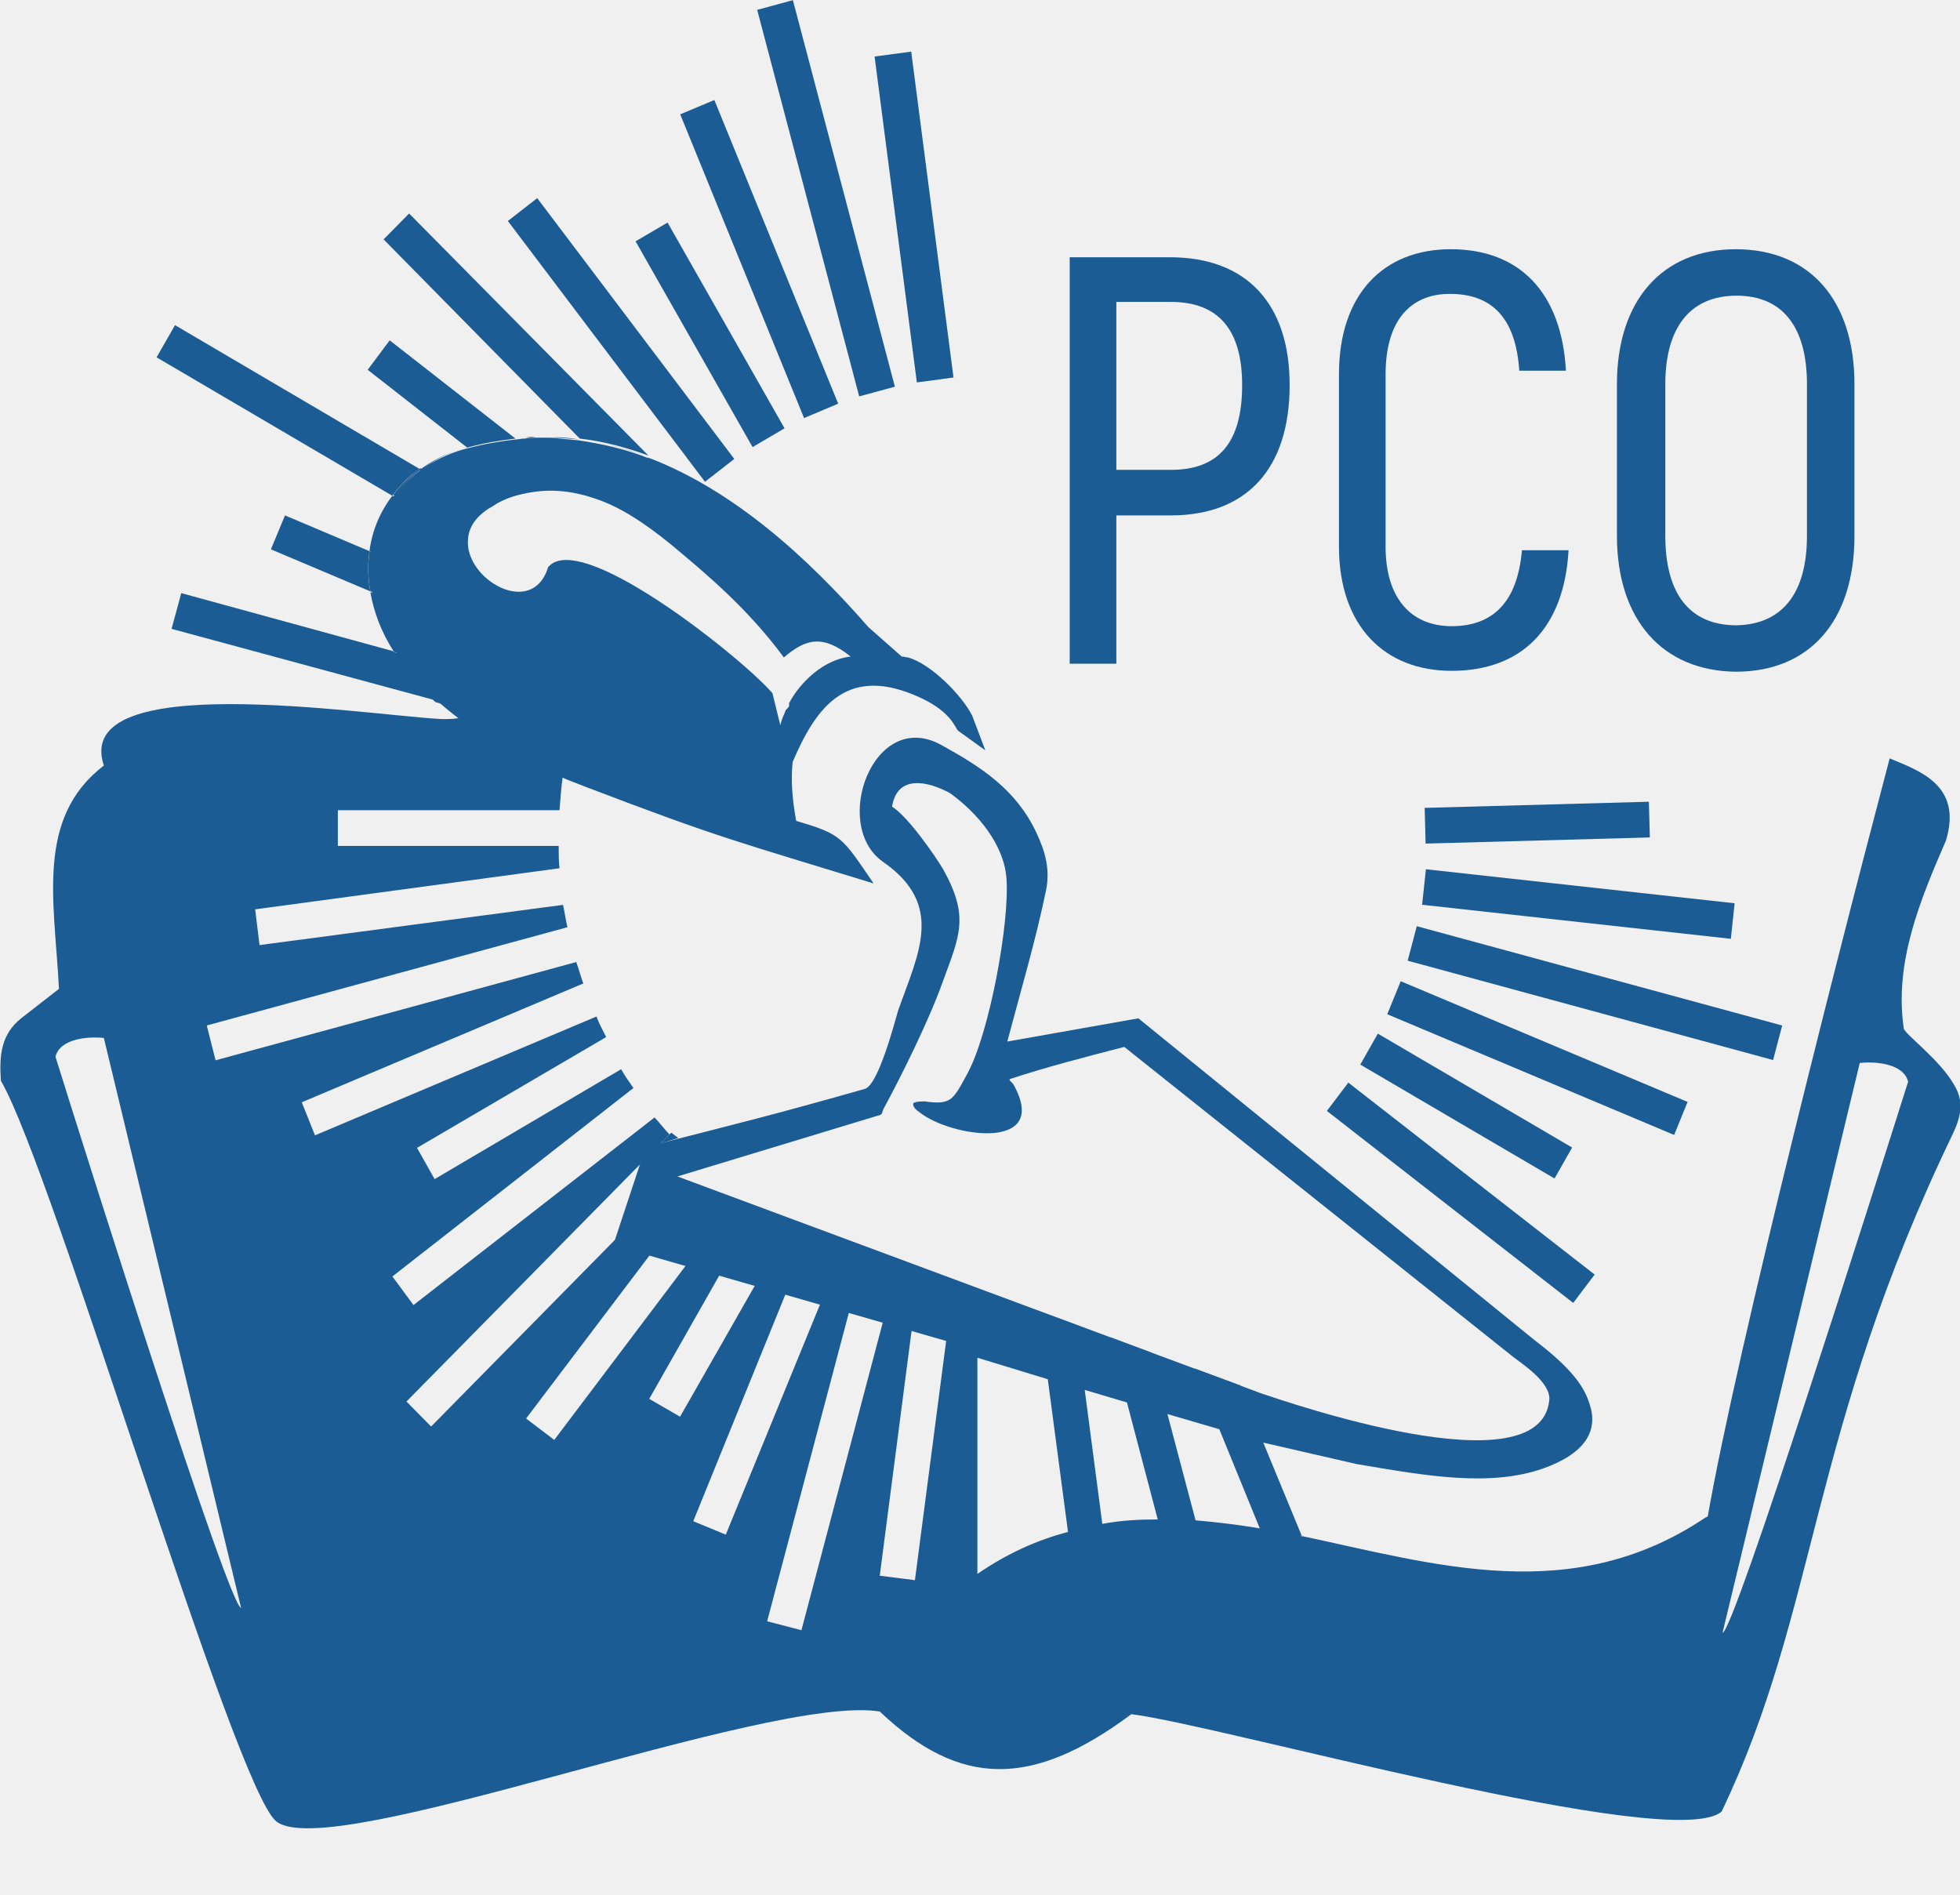
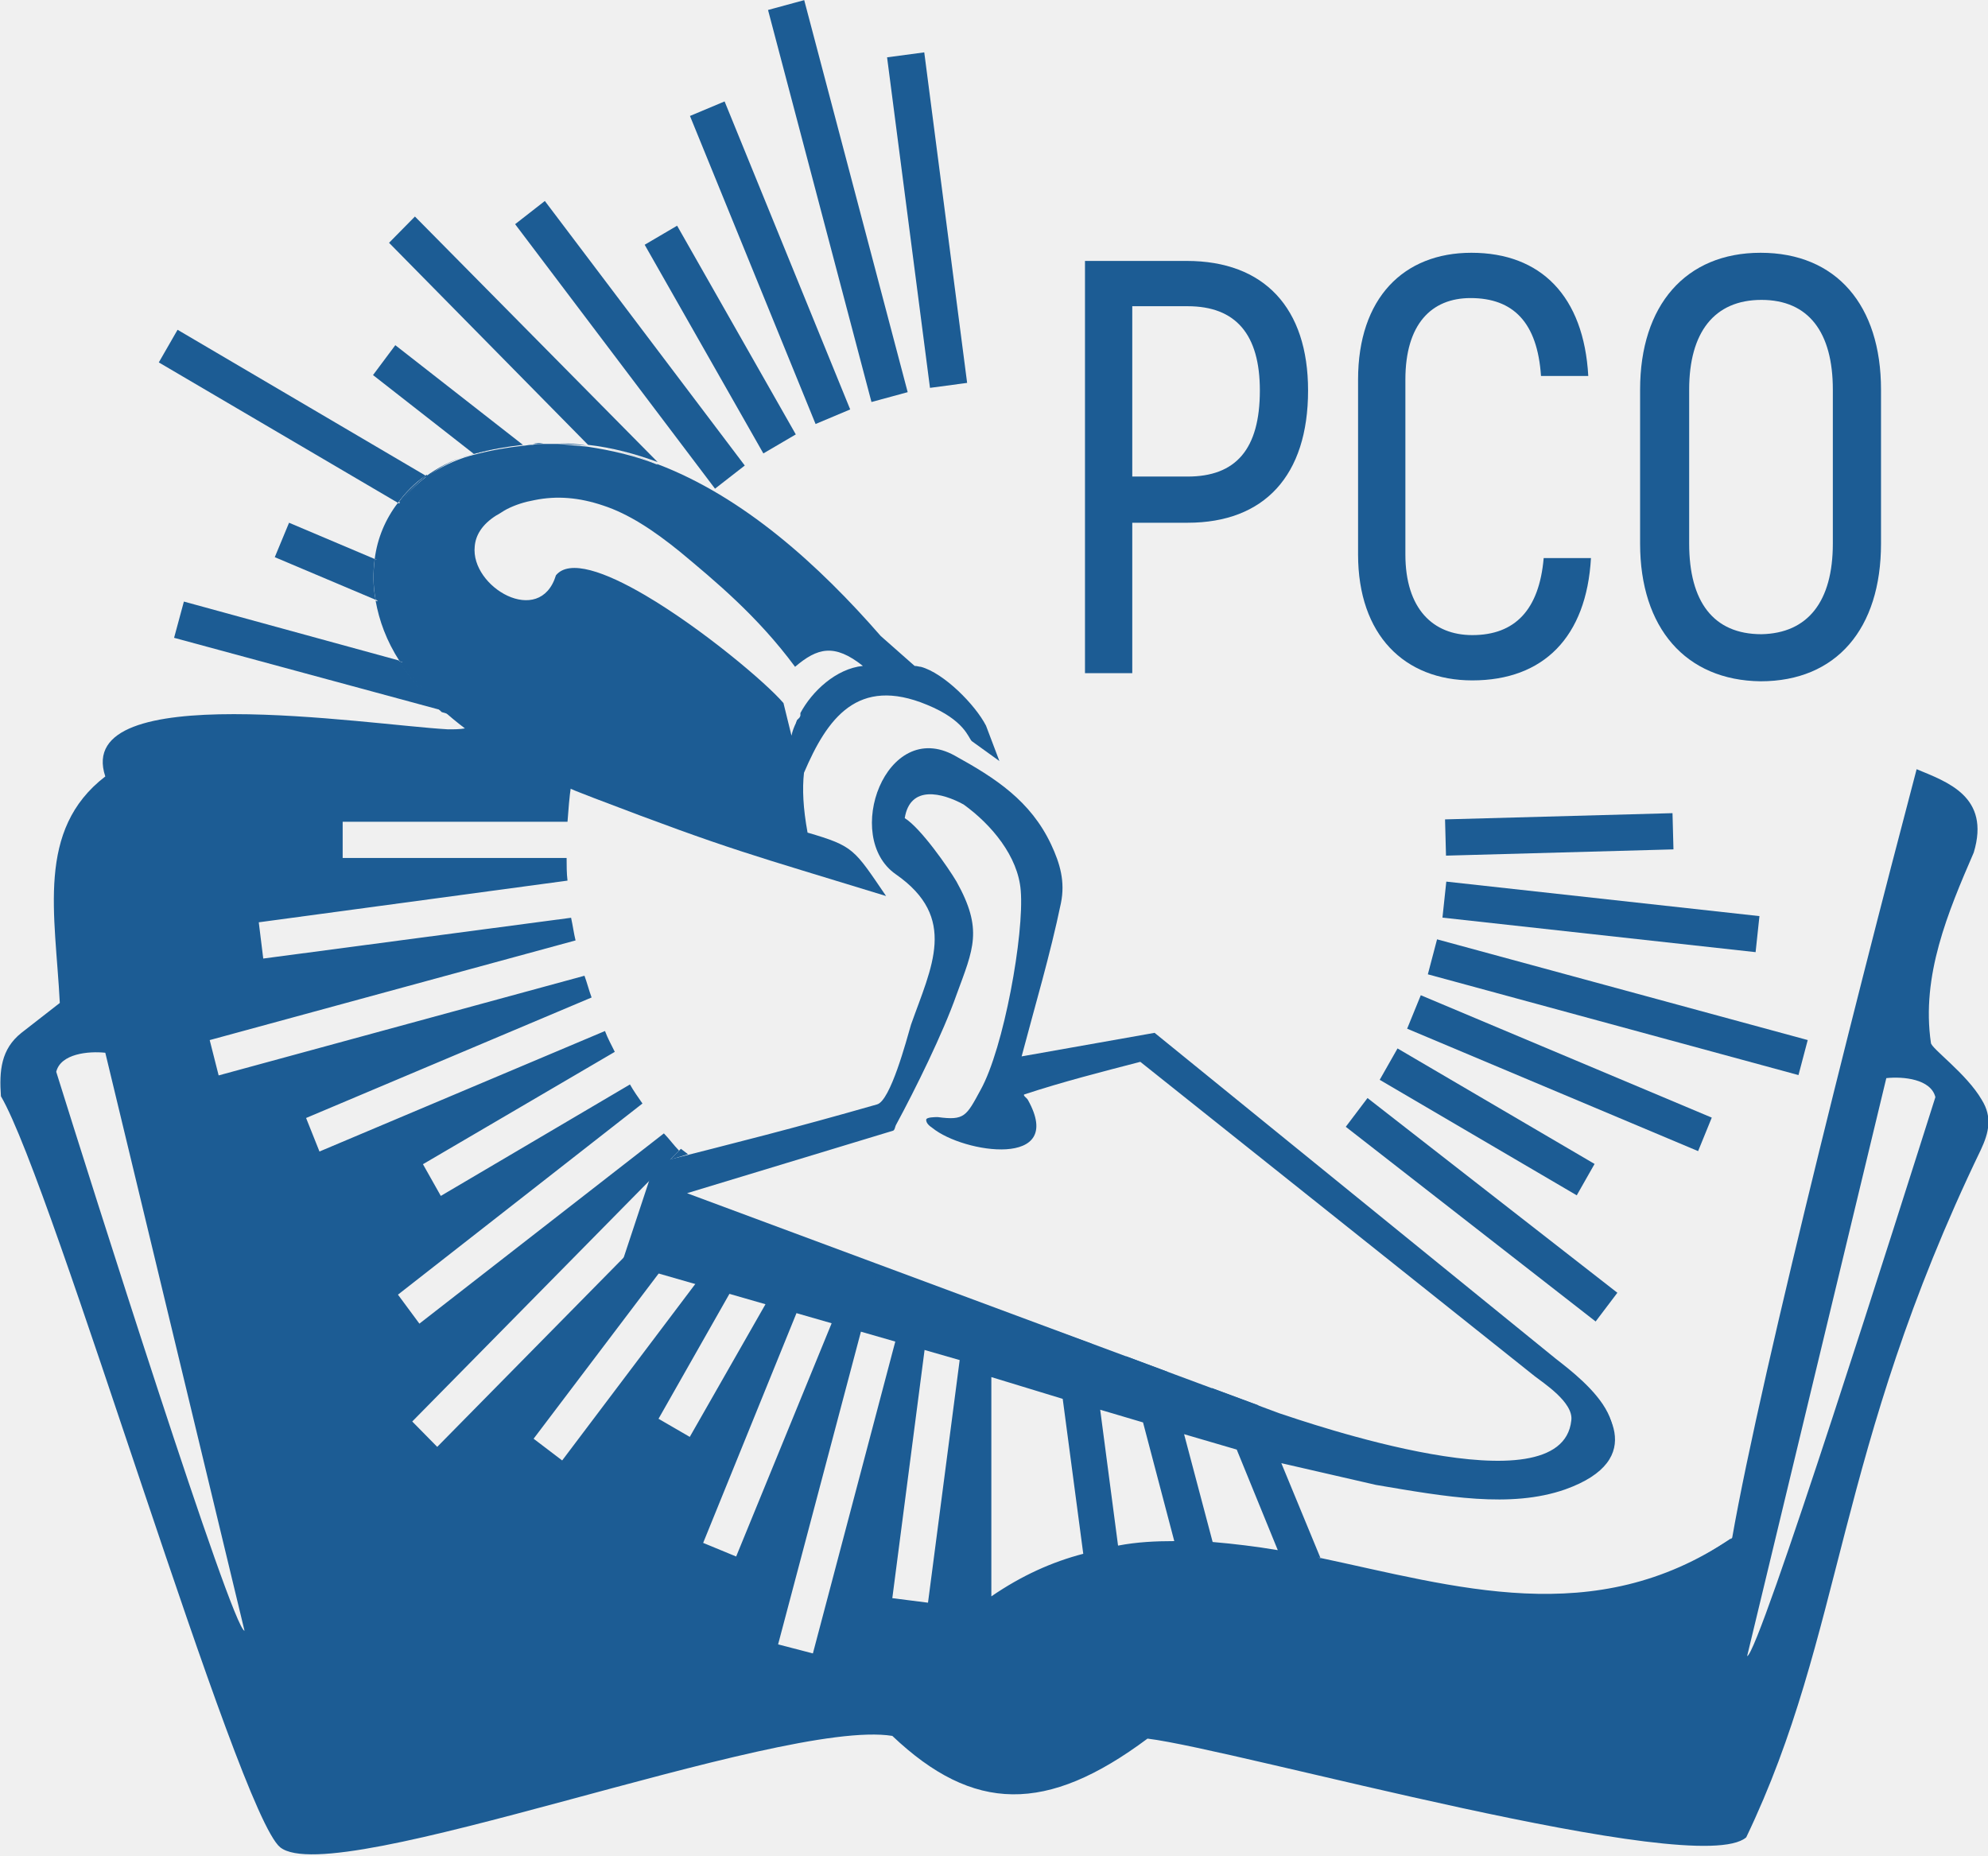
- <svg xmlns="http://www.w3.org/2000/svg" width="60" height="58" viewBox="0 0 60 58" fill="none">
-   <g clip-path="url(#clip0_6038_79160)">
-     <path fill-rule="evenodd" clip-rule="evenodd" d="M32.719 50.012C32.665 50.012 32.611 50.039 32.557 50.039L32.719 50.012Z" fill="#1C5C94" />
-     <path d="M27.894 1.58L26.773 1.73L28.067 11.706L29.189 11.556L27.894 1.58Z" fill="#1C5C94" />
-     <path d="M21.868 3.061L20.823 3.5L24.614 12.797L25.659 12.357L21.868 3.061Z" fill="#1C5C94" />
-     <path d="M41.275 33.14L40.619 34.007L48.16 39.884L48.816 39.016L41.275 33.14Z" fill="#1C5C94" />
-     <path d="M42.879 30.036L42.467 31.047L51.249 34.742L51.661 33.731L42.879 30.036Z" fill="#1C5C94" />
-     <path d="M43.65 26.609L43.534 27.696L52.985 28.738L53.101 27.65L43.65 26.609Z" fill="#1C5C94" />
-     <path d="M24.272 0.005L23.179 0.302L26.302 12.134L27.394 11.837L24.272 0.005Z" fill="#1C5C94" />
-     <path d="M43.371 28.352L43.092 29.408L54.278 32.449L54.557 31.392L43.371 28.352Z" fill="#1C5C94" />
-     <path d="M42.179 31.641L41.641 32.588L47.588 36.075L48.126 35.127L42.179 31.641Z" fill="#1C5C94" />
-     <path d="M50.476 24.542L43.612 24.73L43.641 25.823L50.505 25.635L50.476 24.542Z" fill="#1C5C94" />
-     <path fill-rule="evenodd" clip-rule="evenodd" d="M25.853 38.062L25.799 38.199C26.015 38.281 26.23 38.336 26.446 38.418L26.473 38.309L25.853 38.062Z" fill="#1C5C94" />
-     <path fill-rule="evenodd" clip-rule="evenodd" d="M27.497 38.664C27.524 38.691 27.578 38.691 27.605 38.718L27.551 38.691L27.497 38.664Z" fill="#1C5C94" />
-     <path fill-rule="evenodd" clip-rule="evenodd" d="M24.721 37.652L24.209 37.461L24.183 37.488C24.398 37.598 24.587 37.707 24.802 37.789L24.856 37.68L24.721 37.652Z" fill="#1C5C94" />
-     <path fill-rule="evenodd" clip-rule="evenodd" d="M25.691 38.008L25.771 38.035L25.852 38.062L25.879 38.035L24.883 37.625L24.856 37.68L24.883 37.707L25.691 38.008Z" fill="#1C5C94" />
-     <path fill-rule="evenodd" clip-rule="evenodd" d="M25.771 38.035L25.69 38.008L24.882 37.707L24.828 37.68L24.775 37.789C25.098 37.926 25.421 38.09 25.771 38.199L25.825 38.062L25.771 38.035Z" fill="#1C5C94" />
+ <svg xmlns="http://www.w3.org/2000/svg" width="60" height="56" viewBox="0 0 60 56" fill="none">
+   <g clip-path="url(#clip0_9742_243633)">
+     <path fill-rule="evenodd" clip-rule="evenodd" d="M32.72 50.012C32.666 50.012 32.612 50.039 32.559 50.039L32.72 50.012Z" fill="#1C5C94" />
+     <path d="M27.895 1.58L26.773 1.73L28.068 11.706L29.189 11.556L27.895 1.58Z" fill="#1C5C94" />
+     <path d="M21.869 3.061L20.824 3.5L24.615 12.797L25.66 12.357L21.869 3.061Z" fill="#1C5C94" />
+     <path d="M41.273 33.14L40.617 34.008L48.158 39.884L48.814 39.017L41.273 33.14Z" fill="#1C5C94" />
+     <path d="M42.881 30.037L42.469 31.047L51.251 34.742L51.663 33.731L42.881 30.037Z" fill="#1C5C94" />
+     <path d="M43.651 26.608L43.535 27.695L52.986 28.737L53.102 27.649L43.651 26.608Z" fill="#1C5C94" />
+     <path d="M24.272 0.004L23.18 0.301L26.302 12.133L27.395 11.836L24.272 0.004Z" fill="#1C5C94" />
+     <path d="M43.372 28.35L43.094 29.406L54.28 32.447L54.559 31.39L43.372 28.35Z" fill="#1C5C94" />
+     <path d="M42.179 31.643L41.641 32.59L47.588 36.076L48.126 35.129L42.179 31.643Z" fill="#1C5C94" />
+     <path d="M50.478 24.542L43.613 24.73L43.642 25.824L50.507 25.635L50.478 24.542Z" fill="#1C5C94" />
+     <path fill-rule="evenodd" clip-rule="evenodd" d="M25.855 38.062L25.801 38.199C26.016 38.281 26.232 38.336 26.447 38.418L26.474 38.309L25.855 38.062Z" fill="#1C5C94" />
+     <path fill-rule="evenodd" clip-rule="evenodd" d="M27.496 38.664C27.523 38.691 27.577 38.691 27.604 38.718L27.55 38.691L27.496 38.664Z" fill="#1C5C94" />
+     <path fill-rule="evenodd" clip-rule="evenodd" d="M24.722 37.652L24.21 37.461L24.184 37.488C24.399 37.598 24.587 37.707 24.803 37.789L24.857 37.68L24.722 37.652Z" fill="#1C5C94" />
+     <path fill-rule="evenodd" clip-rule="evenodd" d="M25.69 38.008L25.771 38.035L25.852 38.062L25.879 38.035L24.882 37.625L24.855 37.68L24.882 37.707L25.69 38.008Z" fill="#1C5C94" />
+     <path fill-rule="evenodd" clip-rule="evenodd" d="M25.77 38.035L25.689 38.008L24.881 37.707L24.827 37.68L24.773 37.789C25.097 37.926 25.42 38.09 25.77 38.199L25.824 38.062L25.77 38.035Z" fill="#1C5C94" />
    <path fill-rule="evenodd" clip-rule="evenodd" d="M26.715 38.391L26.58 38.336L26.472 38.281L26.445 38.391C26.795 38.5 27.145 38.582 27.496 38.664V38.637L26.715 38.391Z" fill="#1C5C94" />
-     <path fill-rule="evenodd" clip-rule="evenodd" d="M23.915 37.352C23.996 37.406 24.104 37.461 24.185 37.488L24.212 37.461L23.915 37.352Z" fill="#1C5C94" />
-     <path d="M16.445 6.065L15.547 6.765L21.581 14.748L22.478 14.049L16.445 6.065Z" fill="#1C5C94" />
-     <path fill-rule="evenodd" clip-rule="evenodd" d="M11.929 10.418L11.256 11.32L14.299 13.699C14.811 13.562 15.296 13.48 15.78 13.426L11.929 10.418Z" fill="#1C5C94" />
+     <path fill-rule="evenodd" clip-rule="evenodd" d="M23.914 37.352C23.995 37.406 24.103 37.461 24.183 37.488L24.21 37.461L23.914 37.352Z" fill="#1C5C94" />
+     <path d="M16.444 6.066L15.547 6.766L21.58 14.749L22.478 14.05L16.444 6.066Z" fill="#1C5C94" />
+     <path fill-rule="evenodd" clip-rule="evenodd" d="M11.931 10.418L11.258 11.32L14.301 13.699C14.813 13.562 15.297 13.48 15.782 13.426L11.931 10.418Z" fill="#1C5C94" />
    <path fill-rule="evenodd" clip-rule="evenodd" d="M11.309 16.871L8.724 15.777L8.293 16.816L11.336 18.102C11.255 17.691 11.255 17.281 11.309 16.871Z" fill="#1C5C94" />
-     <path fill-rule="evenodd" clip-rule="evenodd" d="M12.524 6.535L11.743 7.328L17.748 13.426C18.475 13.508 19.175 13.699 19.849 13.945L12.524 6.535Z" fill="#1C5C94" />
-     <path fill-rule="evenodd" clip-rule="evenodd" d="M12.845 14.355L5.358 9.953L4.793 10.938L12.01 15.176C12.252 14.848 12.522 14.574 12.845 14.355Z" fill="#1C5C94" />
-     <path fill-rule="evenodd" clip-rule="evenodd" d="M12.039 19.934L5.549 18.156L5.252 19.25L13.331 21.438C12.793 20.973 12.362 20.453 12.039 19.934Z" fill="#1C5C94" />
-     <path d="M20.436 6.813L19.456 7.387L23.038 13.686L24.017 13.112L20.436 6.813Z" fill="#1C5C94" />
-     <path fill-rule="evenodd" clip-rule="evenodd" d="M20.546 35.711L20.439 35.793L20.708 36.039L21.166 35.602L20.546 35.711Z" fill="#1C5C94" />
-     <path fill-rule="evenodd" clip-rule="evenodd" d="M11.418 18.156L11.337 18.129C11.445 18.73 11.66 19.332 12.064 19.961L12.199 19.988C11.768 19.359 11.526 18.758 11.418 18.156Z" fill="#1C5C94" />
-     <path fill-rule="evenodd" clip-rule="evenodd" d="M16.076 13.398C16.183 13.398 16.291 13.398 16.399 13.371C16.318 13.371 16.183 13.371 16.076 13.398Z" fill="#1C5C94" />
-     <path fill-rule="evenodd" clip-rule="evenodd" d="M21.3 35.438L21.139 35.602L21.408 35.547C21.3 35.41 21.462 35.574 21.3 35.438Z" fill="#1C5C94" />
-     <path fill-rule="evenodd" clip-rule="evenodd" d="M14.192 13.727C14.219 13.727 14.273 13.699 14.3 13.699H14.273C14.219 13.727 14.165 13.727 14.111 13.754C13.627 13.891 13.223 14.109 12.846 14.383L12.873 14.41C13.277 14.082 13.707 13.863 14.192 13.727Z" fill="#1C5C94" />
-     <path fill-rule="evenodd" clip-rule="evenodd" d="M12.064 15.203L12.01 15.176C11.633 15.668 11.391 16.242 11.31 16.871L11.391 16.898C11.472 16.27 11.714 15.695 12.064 15.203Z" fill="#1C5C94" />
-     <path fill-rule="evenodd" clip-rule="evenodd" d="M15.781 13.426C15.296 13.453 14.785 13.562 14.273 13.699H14.3C14.812 13.562 15.296 13.453 15.781 13.426Z" fill="#1C5C94" />
-     <path fill-rule="evenodd" clip-rule="evenodd" d="M11.392 16.898L11.312 16.871C11.258 17.281 11.258 17.691 11.338 18.102L11.419 18.129C11.338 17.719 11.338 17.309 11.392 16.898Z" fill="#1C5C94" />
-     <path fill-rule="evenodd" clip-rule="evenodd" d="M12.899 14.355L12.872 14.328C12.549 14.574 12.253 14.848 12.037 15.148L12.091 15.176C12.307 14.875 12.576 14.602 12.899 14.355Z" fill="#1C5C94" />
-     <path fill-rule="evenodd" clip-rule="evenodd" d="M12.172 19.988L12.037 19.961C12.361 20.48 12.791 21 13.33 21.492L13.518 21.547C12.953 21.027 12.495 20.508 12.172 19.988Z" fill="#1C5C94" />
-     <path fill-rule="evenodd" clip-rule="evenodd" d="M17.718 13.452C17.422 13.425 17.126 13.398 16.83 13.398C17.126 13.371 17.422 13.398 17.718 13.452Z" fill="#1C5C94" />
-     <path fill-rule="evenodd" clip-rule="evenodd" d="M19.847 14C19.146 13.727 18.446 13.535 17.719 13.453C18.446 13.535 19.174 13.727 19.847 14Z" fill="#1C5C94" />
-     <path fill-rule="evenodd" clip-rule="evenodd" d="M38.618 42.656L20.737 36.012L26.958 34.125C27.012 34.098 27.012 34.016 27.038 33.961C27.631 32.867 28.466 31.172 28.87 30.024C29.381 28.629 29.678 28.055 28.87 26.606C28.627 26.195 27.793 24.992 27.308 24.692C27.469 23.68 28.439 23.926 29.085 24.281C29.92 24.883 30.728 25.84 30.809 26.879C30.916 28.192 30.297 31.637 29.597 32.895C29.166 33.688 29.112 33.824 28.304 33.715C28.223 33.715 27.954 33.715 27.954 33.797C27.954 33.906 28.062 33.988 28.143 34.043C29.085 34.809 32.182 35.274 31.024 33.196C30.997 33.141 30.863 33.059 30.916 33.031C32.074 32.649 33.259 32.348 34.417 32.047L46.32 41.535C46.563 41.727 47.505 42.328 47.425 42.875C47.128 45.609 39.372 42.903 38.618 42.656ZM46.967 41.016L34.848 31.172L30.836 31.883C31.24 30.352 31.697 28.82 32.02 27.262C32.155 26.606 31.994 26.059 31.724 25.485C31.105 24.172 30.055 23.488 28.816 22.805C26.742 21.656 25.423 25.266 27.038 26.387C28.924 27.699 28.116 29.176 27.496 30.926C27.362 31.391 26.877 33.223 26.473 33.332C23.888 34.071 22.353 34.453 19.767 35.109L18.771 38.117L41.5 44.653C43.089 45.008 45.62 45.227 47.236 44.653C50.225 43.504 47.775 41.645 46.967 41.016Z" fill="#1C5C94" />
+     <path fill-rule="evenodd" clip-rule="evenodd" d="M12.523 6.535L11.742 7.328L17.748 13.426C18.475 13.508 19.175 13.699 19.848 13.945L12.523 6.535Z" fill="#1C5C94" />
+     <path fill-rule="evenodd" clip-rule="evenodd" d="M12.845 14.355L5.359 9.953L4.793 10.938L12.01 15.176C12.253 14.848 12.522 14.574 12.845 14.355Z" fill="#1C5C94" />
+     <path fill-rule="evenodd" clip-rule="evenodd" d="M12.04 19.934L5.55 18.156L5.254 19.25L13.333 21.438C12.794 20.973 12.363 20.453 12.04 19.934Z" fill="#1C5C94" />
+     <path d="M20.436 6.812L19.457 7.387L23.039 13.685L24.018 13.111L20.436 6.812Z" fill="#1C5C94" />
+     <path fill-rule="evenodd" clip-rule="evenodd" d="M20.545 35.711L20.438 35.793L20.707 36.039L21.165 35.602L20.545 35.711Z" fill="#1C5C94" />
+     <path fill-rule="evenodd" clip-rule="evenodd" d="M11.417 18.156L11.336 18.129C11.444 18.73 11.659 19.332 12.063 19.961L12.198 19.988C11.767 19.359 11.524 18.758 11.417 18.156Z" fill="#1C5C94" />
+     <path fill-rule="evenodd" clip-rule="evenodd" d="M16.074 13.398C16.182 13.398 16.29 13.398 16.397 13.371C16.317 13.371 16.182 13.371 16.074 13.398Z" fill="#1C5C94" />
+     <path fill-rule="evenodd" clip-rule="evenodd" d="M21.302 35.438L21.141 35.602L21.41 35.547C21.302 35.41 21.464 35.574 21.302 35.438Z" fill="#1C5C94" />
+     <path fill-rule="evenodd" clip-rule="evenodd" d="M14.19 13.727C14.217 13.727 14.271 13.699 14.298 13.699H14.271C14.217 13.727 14.163 13.727 14.11 13.754C13.625 13.891 13.221 14.109 12.844 14.383L12.871 14.41C13.275 14.082 13.706 13.863 14.19 13.727Z" fill="#1C5C94" />
+     <path fill-rule="evenodd" clip-rule="evenodd" d="M12.063 15.203L12.009 15.176C11.632 15.668 11.389 16.242 11.309 16.871L11.389 16.898C11.47 16.27 11.713 15.695 12.063 15.203Z" fill="#1C5C94" />
+     <path fill-rule="evenodd" clip-rule="evenodd" d="M15.781 13.426C15.297 13.453 14.785 13.562 14.273 13.699H14.3C14.812 13.562 15.297 13.453 15.781 13.426Z" fill="#1C5C94" />
+     <path fill-rule="evenodd" clip-rule="evenodd" d="M11.392 16.898L11.311 16.871C11.257 17.281 11.257 17.691 11.338 18.102L11.419 18.129C11.338 17.719 11.338 17.309 11.392 16.898Z" fill="#1C5C94" />
+     <path fill-rule="evenodd" clip-rule="evenodd" d="M12.901 14.355L12.874 14.328C12.551 14.574 12.255 14.848 12.039 15.148L12.093 15.176C12.308 14.875 12.578 14.602 12.901 14.355Z" fill="#1C5C94" />
+     <path fill-rule="evenodd" clip-rule="evenodd" d="M12.174 19.988L12.039 19.961C12.362 20.48 12.793 21 13.332 21.492L13.52 21.547C12.955 21.027 12.497 20.508 12.174 19.988Z" fill="#1C5C94" />
+     <path fill-rule="evenodd" clip-rule="evenodd" d="M17.717 13.451C17.421 13.424 17.124 13.397 16.828 13.397C17.124 13.37 17.421 13.397 17.717 13.451Z" fill="#1C5C94" />
+     <path fill-rule="evenodd" clip-rule="evenodd" d="M19.846 14C19.146 13.727 18.446 13.535 17.719 13.453C18.446 13.535 19.173 13.727 19.846 14Z" fill="#1C5C94" />
+     <path fill-rule="evenodd" clip-rule="evenodd" d="M38.617 42.656L20.735 36.012L26.956 34.125C27.01 34.098 27.01 34.016 27.037 33.961C27.63 32.867 28.464 31.172 28.868 30.024C29.38 28.629 29.676 28.055 28.868 26.606C28.626 26.195 27.791 24.992 27.306 24.692C27.468 23.68 28.437 23.926 29.084 24.281C29.919 24.883 30.726 25.84 30.807 26.879C30.915 28.192 30.296 31.637 29.595 32.895C29.165 33.688 29.111 33.824 28.303 33.715C28.222 33.715 27.953 33.715 27.953 33.797C27.953 33.906 28.06 33.988 28.141 34.043C29.084 34.809 32.181 35.274 31.023 33.196C30.996 33.141 30.861 33.059 30.915 33.031C32.073 32.649 33.258 32.348 34.416 32.047L46.319 41.535C46.561 41.727 47.504 42.328 47.423 42.875C47.127 45.609 39.371 42.903 38.617 42.656ZM46.965 41.016L34.847 31.172L30.834 31.883C31.238 30.352 31.696 28.82 32.019 27.262C32.154 26.606 31.992 26.059 31.723 25.485C31.104 24.172 30.053 23.488 28.814 22.805C26.741 21.656 25.421 25.266 27.037 26.387C28.922 27.699 28.114 29.176 27.495 30.926C27.36 31.391 26.875 33.223 26.471 33.332C23.886 34.071 22.351 34.453 19.766 35.109L18.77 38.117L41.498 44.653C43.087 45.008 45.619 45.227 47.234 44.653C50.224 43.504 47.773 41.645 46.965 41.016Z" fill="#1C5C94" />
    <path fill-rule="evenodd" clip-rule="evenodd" d="M24.157 21.602L24.131 21.656L24.104 21.684L24.077 21.711L24.05 21.738C24.05 21.766 24.023 21.793 24.023 21.82C23.969 21.93 23.915 22.066 23.888 22.203L23.646 21.219C23.134 20.617 21.195 18.977 19.472 17.965C18.26 17.254 17.183 16.871 16.779 17.363C16.294 18.949 14.193 17.719 14.328 16.488C14.355 16.16 14.543 15.832 14.974 15.559C15.082 15.504 15.19 15.422 15.297 15.367C15.567 15.23 15.836 15.148 16.132 15.094C16.805 14.957 17.479 15.012 18.206 15.258C18.96 15.504 19.714 15.996 20.522 16.652C21.572 17.527 22.865 18.594 23.996 20.125C24.669 19.551 25.181 19.414 26.043 20.098C25.235 20.18 24.508 20.863 24.157 21.52V21.602ZM24.373 25.129C24.238 24.391 24.211 23.816 24.265 23.324C24.965 21.684 25.881 20.398 27.982 21.273C29.113 21.738 29.22 22.258 29.328 22.367L30.163 22.969L29.759 21.902C29.436 21.273 28.493 20.316 27.793 20.125C27.739 20.125 27.685 20.098 27.604 20.098L26.581 19.195C24.723 17.062 22.434 14.984 19.822 14L19.849 14.027C19.175 13.754 18.448 13.59 17.721 13.48C17.425 13.453 17.129 13.426 16.832 13.398C16.805 13.398 16.779 13.398 16.752 13.398C16.644 13.398 16.536 13.398 16.402 13.398C16.294 13.398 16.186 13.398 16.078 13.426C16.052 13.426 16.052 13.426 16.024 13.426C15.944 13.426 15.863 13.453 15.782 13.453C15.297 13.508 14.813 13.59 14.301 13.727C14.274 13.727 14.22 13.754 14.193 13.754C13.709 13.891 13.278 14.109 12.874 14.383C12.551 14.629 12.281 14.902 12.039 15.203C11.689 15.695 11.447 16.27 11.366 16.898C11.312 17.309 11.312 17.719 11.393 18.156C11.5 18.758 11.743 19.359 12.147 19.988C12.47 20.508 12.928 21.027 13.493 21.547C14.409 22.34 15.621 23.105 17.183 23.789C17.425 23.898 17.667 23.98 17.937 24.09C22.084 25.676 22.649 25.785 26.743 27.043C25.773 25.621 25.773 25.539 24.373 25.129Z" fill="#1C5C94" />
-     <path fill-rule="evenodd" clip-rule="evenodd" d="M51.381 46.977C51.381 46.977 52.324 46.43 52.835 46.02L52.162 47.824L51.166 48.098L51.381 46.977Z" fill="#1C5C94" />
-     <path fill-rule="evenodd" clip-rule="evenodd" d="M20.764 34.836L20.549 34.672L20.225 35L20.764 34.836Z" fill="#1C5C94" />
-     <path fill-rule="evenodd" clip-rule="evenodd" d="M38.025 11.785C38.025 10.09 37.297 9.242 35.843 9.242H34.174V14.383H35.843C37.297 14.383 38.025 13.562 38.025 11.785ZM39.479 11.785C39.479 14.355 38.159 15.777 35.843 15.777H34.174V20.316H32.746V7.875H35.816C38.159 7.875 39.479 9.297 39.479 11.785Z" fill="#1C5C94" />
-     <path fill-rule="evenodd" clip-rule="evenodd" d="M40.989 16.734V11.457C40.989 8.996 42.362 7.629 44.409 7.629C46.509 7.629 47.802 8.941 47.937 11.348H46.509C46.401 9.734 45.674 8.996 44.382 8.996C43.197 8.996 42.416 9.789 42.416 11.457V16.734C42.416 18.375 43.251 19.168 44.436 19.168C45.728 19.168 46.455 18.402 46.59 16.844H48.017C47.883 19.223 46.59 20.535 44.436 20.535C42.389 20.535 40.989 19.168 40.989 16.734Z" fill="#1C5C94" />
-     <path fill-rule="evenodd" clip-rule="evenodd" d="M55.315 16.406V11.758C55.315 10.035 54.588 9.051 53.161 9.051C51.733 9.051 50.979 10.035 50.979 11.758V16.406C50.979 18.156 51.706 19.141 53.161 19.141C54.561 19.113 55.315 18.156 55.315 16.406ZM49.498 16.406V11.758C49.498 9.215 50.872 7.629 53.134 7.629C55.423 7.629 56.769 9.215 56.769 11.758V16.406C56.769 18.977 55.423 20.562 53.134 20.562C50.872 20.535 49.498 18.949 49.498 16.406Z" fill="#1C5C94" />
-     <path fill-rule="evenodd" clip-rule="evenodd" d="M52.73 49.984L56.931 32.539C57.443 32.484 58.278 32.566 58.412 33.113C57.362 36.422 53.08 49.957 52.73 49.984ZM33.744 46.648L33.206 42.547L34.498 42.93L35.441 46.512C34.875 46.512 34.31 46.539 33.744 46.648ZM29.92 48.18V41.562L32.075 42.219L32.694 46.895C31.751 47.141 30.836 47.551 29.92 48.18ZM37.326 43.75L38.565 46.785C37.918 46.676 37.245 46.594 36.599 46.539L35.737 43.285L37.326 43.75ZM1.698 32.348C1.832 31.801 2.667 31.719 3.179 31.773L7.38 49.219C7.003 49.164 2.721 35.629 1.698 32.348ZM59.812 33.195C59.355 32.402 58.278 31.637 58.278 31.473C57.981 29.449 58.789 27.535 59.57 25.73C60.082 24.035 58.762 23.598 57.847 23.215C55.935 30.461 52.703 43.258 52.137 47.305C51.949 47.387 51.76 47.469 51.572 47.551C51.787 47.195 52.003 46.84 52.245 46.43C48.125 49.219 43.924 47.879 39.777 47.004L39.857 47.031L38.672 44.16L41.527 44.816C43.627 45.172 45.593 45.527 47.236 44.953C49.768 44.051 48.556 42.383 47.586 41.562C49.741 44.516 42.793 45.855 38.672 42.82L38.026 42.574L37.972 42.41L36.572 41.891L36.626 42.055L35.252 41.535L35.225 41.398L33.987 40.934L34.014 41.07L32.963 40.688L32.936 40.551L31.805 40.141L31.832 40.277L29.92 39.566L29.193 39.293L28.008 48.371L26.931 48.234L28.143 38.91L27.604 38.719C27.577 38.719 27.523 38.691 27.497 38.691L24.534 49.902L23.484 49.629L26.446 38.445C26.231 38.391 26.015 38.309 25.8 38.227L22.218 46.977L21.222 46.566L24.777 37.816C24.561 37.707 24.373 37.625 24.157 37.516L20.818 43.367L19.875 42.82L23.134 37.078L23.08 37.051H23.053L22.434 36.832L16.967 44.078L16.105 43.422L21.383 36.449H21.357L20.899 36.285L20.656 36.094L13.197 43.668L12.443 42.902L20.495 34.727C20.333 34.562 20.198 34.371 20.037 34.207L12.658 39.949L12.012 39.074L19.391 33.305C19.256 33.113 19.121 32.922 19.014 32.73L13.304 36.094L12.766 35.137L18.556 31.746C18.448 31.527 18.34 31.336 18.259 31.117L9.642 34.754L9.238 33.742L17.856 30.105C17.775 29.887 17.721 29.668 17.64 29.449L6.599 32.457L6.33 31.391L17.371 28.383C17.317 28.164 17.29 27.945 17.236 27.699L7.945 28.93L7.811 27.836L17.128 26.578C17.102 26.359 17.102 26.113 17.102 25.895H10.342V24.801H17.128C17.155 24.445 17.182 24.062 17.236 23.707C15.647 23.023 14.435 22.258 13.547 21.465L13.358 21.41C13.574 21.602 13.816 21.793 14.058 21.984H14.031C13.87 22.012 13.708 22.012 13.52 22.012C11.069 21.875 2.182 20.453 3.179 23.434C1.078 25.047 1.671 27.59 1.805 30.27L0.647 31.172C0.028 31.664 -0.026 32.32 0.028 33.086C1.617 35.793 7.164 54.715 8.457 55.754C10.1 57.066 23.511 51.844 26.931 52.391C29.382 54.715 31.59 54.742 34.633 52.473C37.326 52.801 51.222 56.738 52.703 55.453C55.665 49.273 55.369 43.859 59.785 34.699C60.028 34.18 60.136 33.715 59.812 33.195Z" fill="#1C5C94" />
+     <path fill-rule="evenodd" clip-rule="evenodd" d="M51.38 46.977C51.38 46.977 52.322 46.43 52.834 46.02L52.16 47.824L51.164 48.098L51.38 46.977Z" fill="#1C5C94" />
+     <path fill-rule="evenodd" clip-rule="evenodd" d="M20.765 34.836L20.55 34.672L20.227 35L20.765 34.836Z" fill="#1C5C94" />
+     <path fill-rule="evenodd" clip-rule="evenodd" d="M38.024 11.785C38.024 10.09 37.297 9.242 35.843 9.242H34.173V14.383H35.843C37.297 14.383 38.024 13.562 38.024 11.785ZM39.479 11.785C39.479 14.355 38.159 15.777 35.843 15.777H34.173V20.316H32.746V7.875H35.816C38.159 7.875 39.479 9.297 39.479 11.785Z" fill="#1C5C94" />
+     <path fill-rule="evenodd" clip-rule="evenodd" d="M40.988 16.734V11.457C40.988 8.996 42.362 7.629 44.408 7.629C46.509 7.629 47.802 8.941 47.936 11.348H46.509C46.401 9.734 45.674 8.996 44.382 8.996C43.197 8.996 42.416 9.789 42.416 11.457V16.734C42.416 18.375 43.25 19.168 44.435 19.168C45.728 19.168 46.455 18.402 46.59 16.844H48.017C47.882 19.223 46.59 20.535 44.435 20.535C42.389 20.535 40.988 19.168 40.988 16.734Z" fill="#1C5C94" />
+     <path fill-rule="evenodd" clip-rule="evenodd" d="M55.317 16.406V11.758C55.317 10.035 54.59 9.051 53.163 9.051C51.735 9.051 50.981 10.035 50.981 11.758V16.406C50.981 18.156 51.708 19.141 53.163 19.141C54.563 19.113 55.317 18.156 55.317 16.406ZM49.5 16.406V11.758C49.5 9.215 50.873 7.629 53.136 7.629C55.425 7.629 56.771 9.215 56.771 11.758V16.406C56.771 18.977 55.425 20.562 53.136 20.562C50.873 20.535 49.5 18.949 49.5 16.406Z" fill="#1C5C94" />
+     <path fill-rule="evenodd" clip-rule="evenodd" d="M52.73 49.984L56.931 32.539C57.442 32.484 58.277 32.566 58.412 33.113C57.362 36.422 53.08 49.957 52.73 49.984ZM33.744 46.648L33.205 42.547L34.498 42.93L35.441 46.512C34.875 46.512 34.309 46.539 33.744 46.648ZM29.92 48.18V41.562L32.074 42.219L32.694 46.895C31.751 47.141 30.836 47.551 29.92 48.18ZM37.326 43.75L38.565 46.785C37.918 46.676 37.245 46.594 36.599 46.539L35.737 43.285L37.326 43.75ZM1.697 32.348C1.832 31.801 2.667 31.719 3.178 31.773L7.38 49.219C7.003 49.164 2.721 35.629 1.697 32.348ZM59.812 33.195C59.354 32.402 58.277 31.637 58.277 31.473C57.981 29.449 58.789 27.535 59.57 25.73C60.081 24.035 58.762 23.598 57.846 23.215C55.934 30.461 52.703 43.258 52.137 47.305C51.949 47.387 51.76 47.469 51.572 47.551C51.787 47.195 52.002 46.84 52.245 46.43C48.125 49.219 43.923 47.879 39.776 47.004L39.857 47.031L38.672 44.16L41.527 44.816C43.627 45.172 45.593 45.527 47.236 44.953C49.767 44.051 48.556 42.383 47.586 41.562C49.74 44.516 42.792 45.855 38.672 42.82L38.026 42.574L37.972 42.41L36.572 41.891L36.626 42.055L35.252 41.535L35.225 41.398L33.986 40.934L34.013 41.07L32.963 40.688L32.936 40.551L31.805 40.141L31.832 40.277L29.92 39.566L29.193 39.293L28.008 48.371L26.931 48.234L28.143 38.91L27.604 38.719C27.577 38.719 27.523 38.691 27.496 38.691L24.534 49.902L23.484 49.629L26.446 38.445C26.23 38.391 26.015 38.309 25.8 38.227L22.218 46.977L21.222 46.566L24.776 37.816C24.561 37.707 24.372 37.625 24.157 37.516L20.818 43.367L19.875 42.82L23.134 37.078L23.08 37.051H23.053L22.433 36.832L16.967 44.078L16.105 43.422L21.383 36.449H21.356L20.898 36.285L20.656 36.094L13.196 43.668L12.442 42.902L20.494 34.727C20.333 34.562 20.198 34.371 20.037 34.207L12.658 39.949L12.011 39.074L19.39 33.305C19.256 33.113 19.121 32.922 19.013 32.73L13.304 36.094L12.765 35.137L18.555 31.746C18.448 31.527 18.34 31.336 18.259 31.117L9.642 34.754L9.238 33.742L17.855 30.105C17.774 29.887 17.721 29.668 17.64 29.449L6.599 32.457L6.329 31.391L17.371 28.383C17.317 28.164 17.29 27.945 17.236 27.699L7.945 28.93L7.81 27.836L17.128 26.578C17.101 26.359 17.101 26.113 17.101 25.895H10.342V24.801H17.128C17.155 24.445 17.182 24.062 17.236 23.707C15.647 23.023 14.435 22.258 13.546 21.465L13.358 21.41C13.573 21.602 13.816 21.793 14.058 21.984H14.031C13.87 22.012 13.708 22.012 13.52 22.012C11.069 21.875 2.182 20.453 3.178 23.434C1.078 25.047 1.67 27.59 1.805 30.27L0.647 31.172C0.028 31.664 -0.026 32.32 0.028 33.086C1.617 35.793 7.164 54.715 8.457 55.754C10.1 57.066 23.511 51.844 26.931 52.391C29.381 54.715 31.59 54.742 34.633 52.473C37.326 52.801 51.222 56.738 52.703 55.453C55.665 49.273 55.369 43.859 59.785 34.699C60.028 34.18 60.135 33.715 59.812 33.195Z" fill="#1C5C94" />
  </g>
  <defs>
-     <clipPath id="clip0_6038_79160">
+     <clipPath id="clip0_9742_243633">
      <rect width="60" height="56" fill="white" />
    </clipPath>
  </defs>
</svg>
